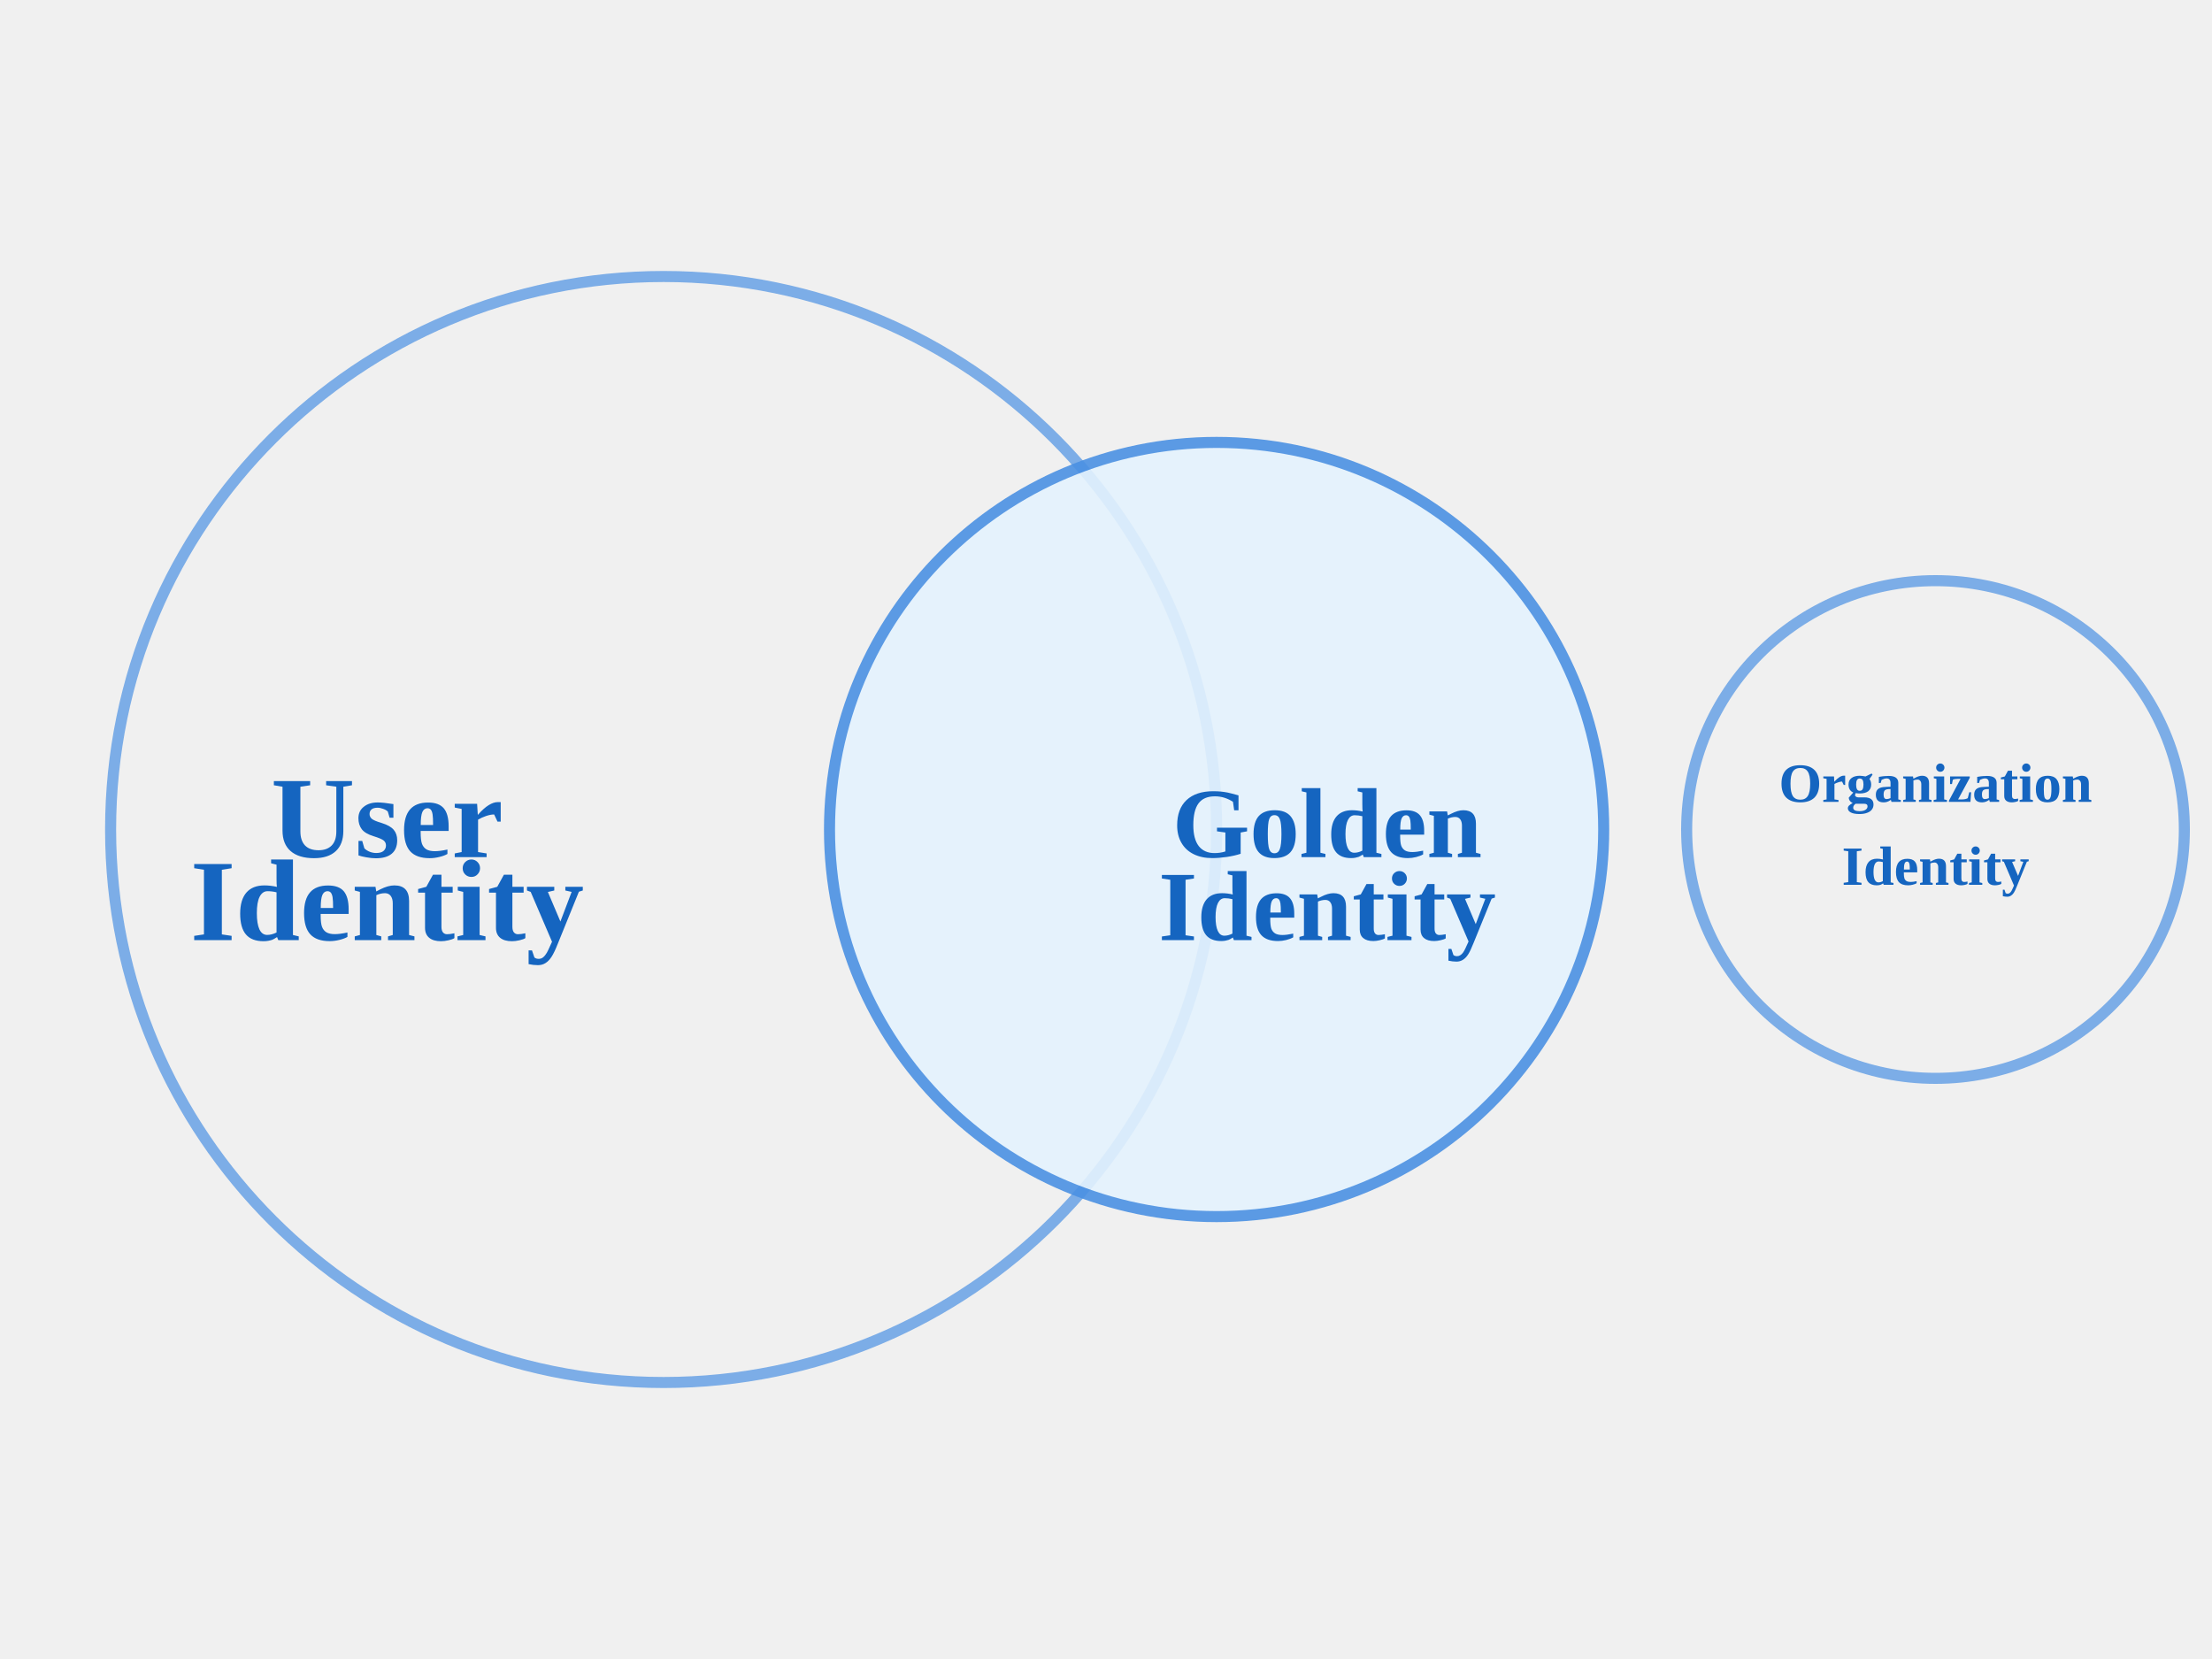
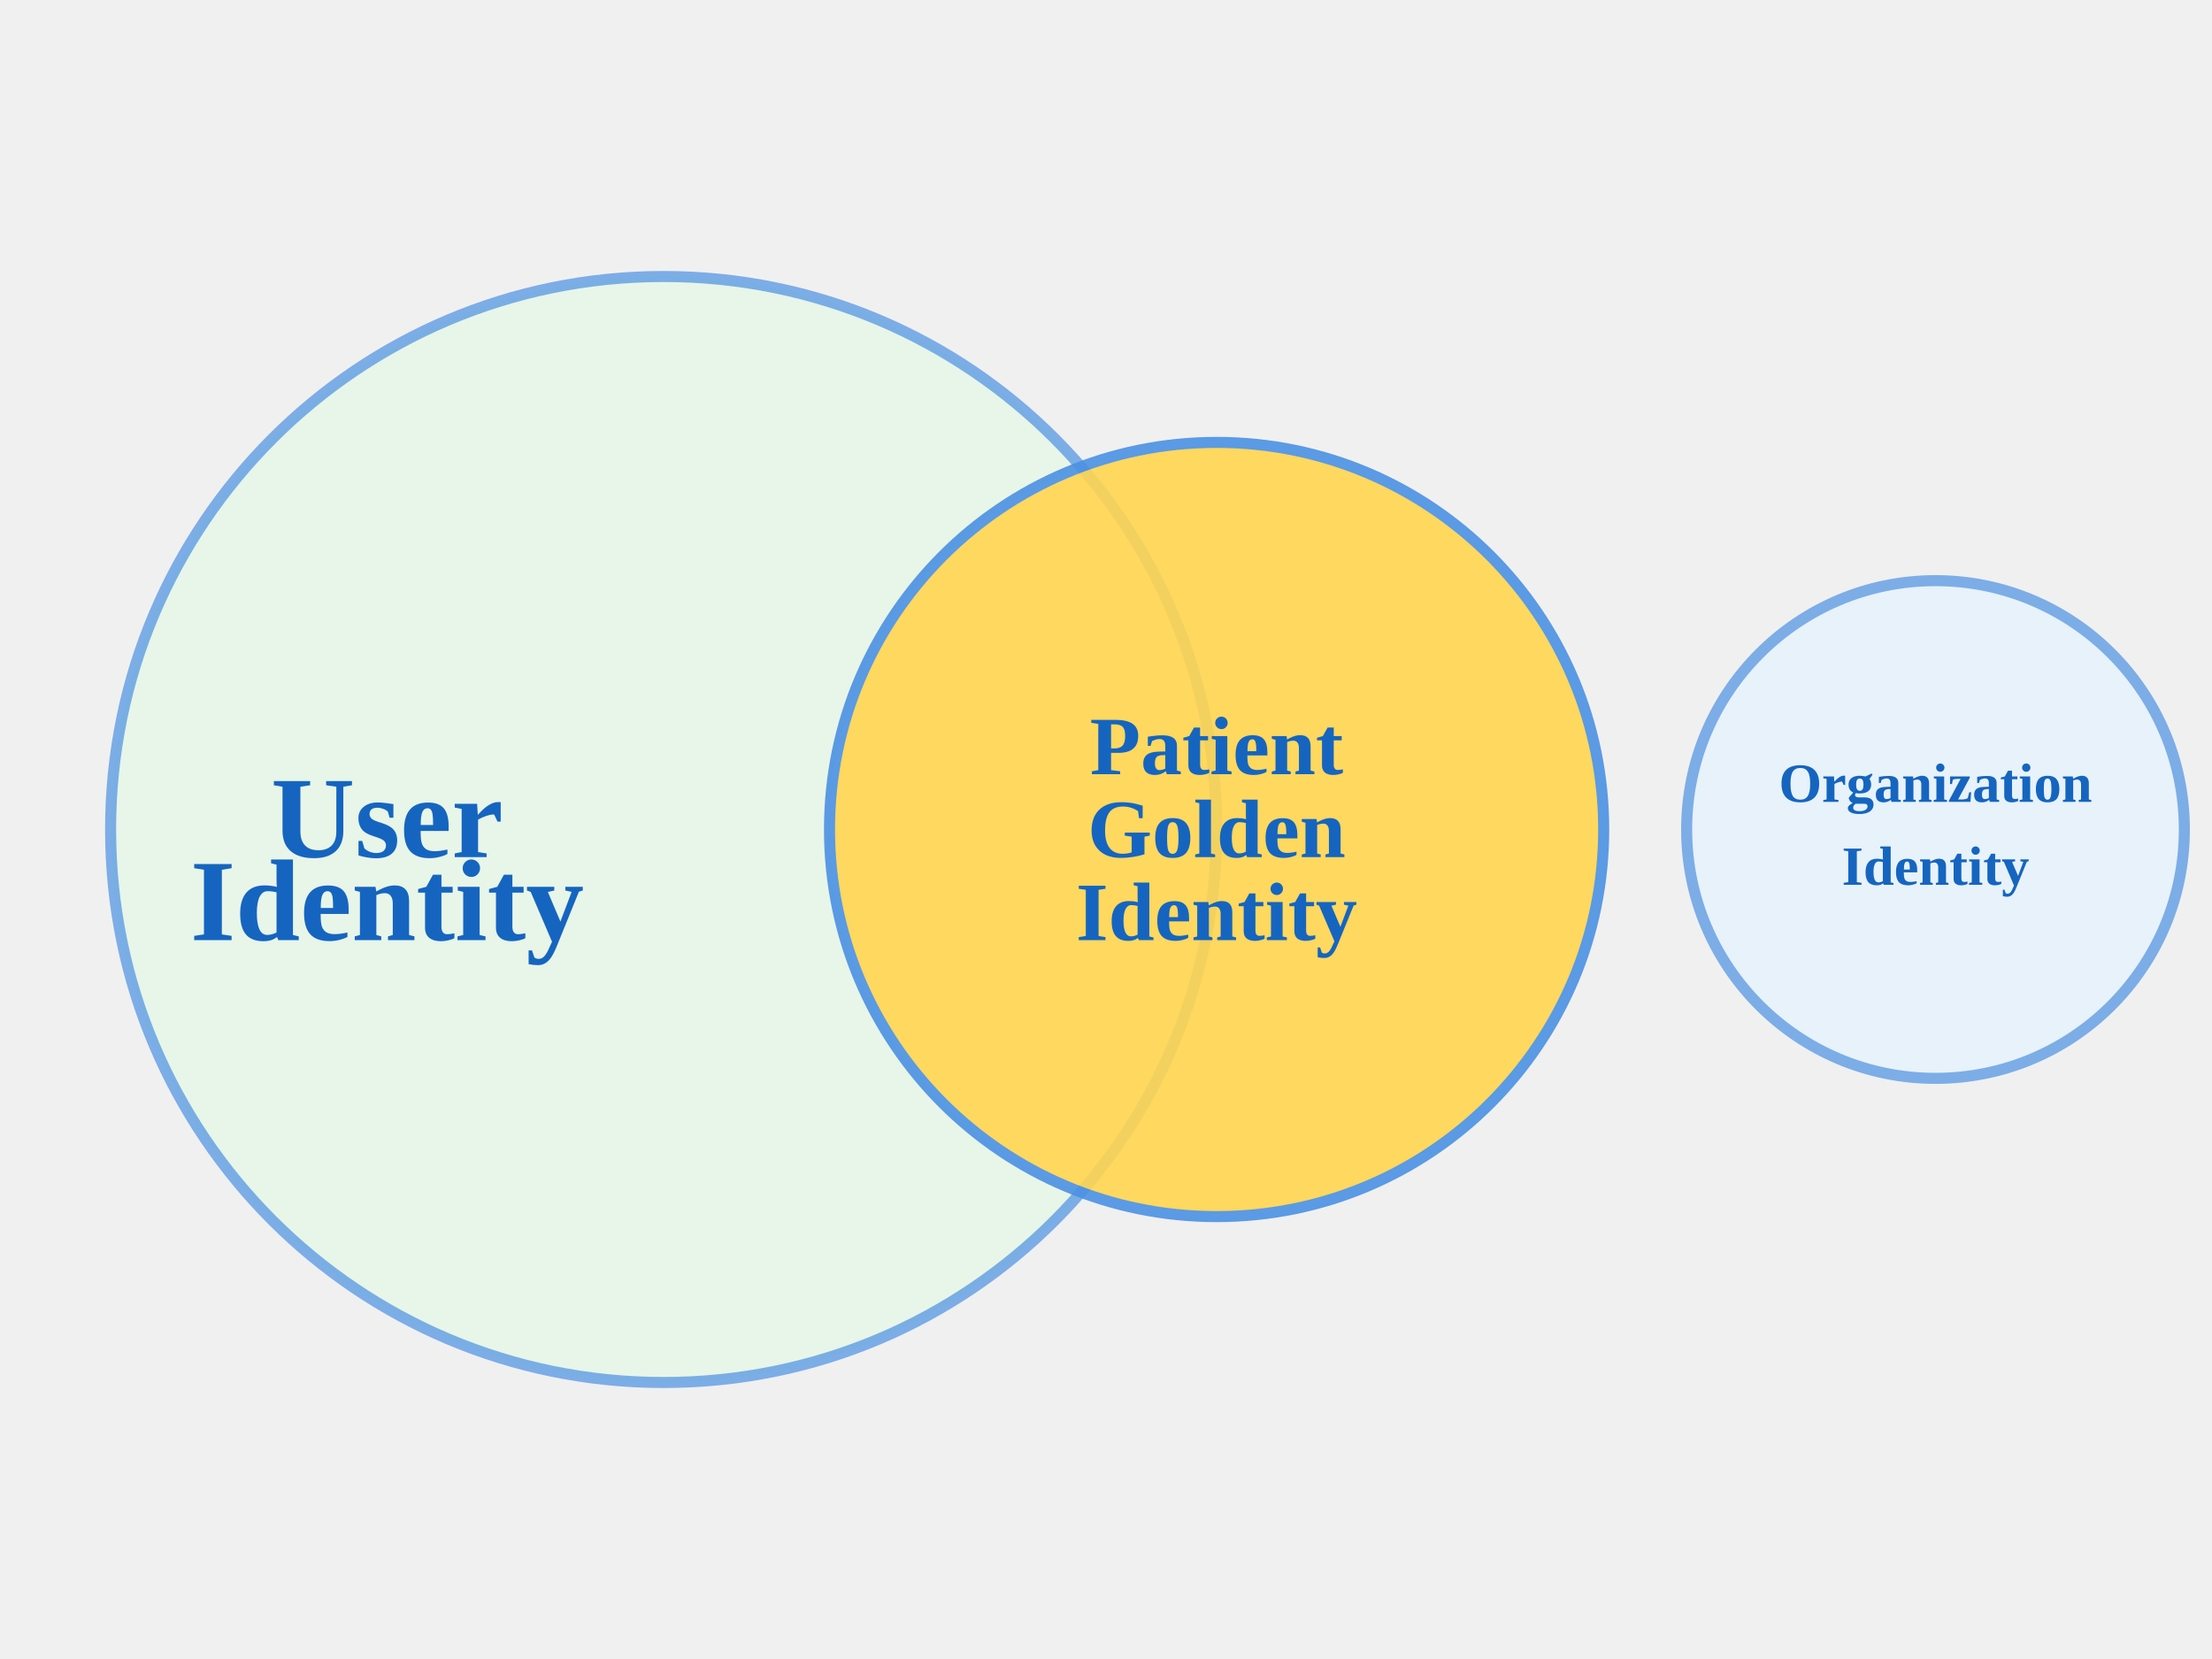
<svg xmlns="http://www.w3.org/2000/svg" viewBox="0 0 400 300">
+   <defs>
+     <mask id="user-non-overlap">
+       <rect x="0" y="0" width="400" height="300" fill="black" />
+       <circle cx="120" cy="150" r="100" fill="white" />
+       <circle cx="220" cy="150" r="70" fill="black" />
+     </mask>
+   </defs>
+   <circle cx="120" cy="150" r="100" fill="#E8F5E9" mask="url(#user-non-overlap)" />
  <circle cx="120" cy="150" r="100" fill="none" stroke="#4A90E2" stroke-width="2" opacity="0.7" />
-   <circle cx="220" cy="150" r="70" fill="#E3F2FD" stroke="#4A90E2" stroke-width="2" opacity="0.9" />
-   <circle cx="350" cy="150" r="45" fill="none" stroke="#4A90E2" stroke-width="2" opacity="0.7" />
+   <circle cx="220" cy="150" r="70" fill="#FFD54F" stroke="#4A90E2" stroke-width="2" opacity="0.9" />
+   <circle cx="350" cy="150" r="45" fill="#E3F2FD" stroke="#4A90E2" stroke-width="2" opacity="0.7" />
  <text x="70" y="155" text-anchor="middle" font-size="21" font-weight="bold" fill="#1565C0">User</text>
  <text x="70" y="170" text-anchor="middle" font-size="21" font-weight="bold" fill="#1565C0">Identity</text>
-   <text x="240" y="155" text-anchor="middle" font-size="18" font-weight="bold" fill="#1565C0">Golden</text>
-   <text x="240" y="170" text-anchor="middle" font-size="18" font-weight="bold" fill="#1565C0">Identity</text>
+   <text x="220" y="140" text-anchor="middle" font-size="15" font-weight="bold" fill="#1565C0">Patient</text>
+   <text x="220" y="155" text-anchor="middle" font-size="15" font-weight="bold" fill="#1565C0">Golden</text>
+   <text x="220" y="170" text-anchor="middle" font-size="15" font-weight="bold" fill="#1565C0">Identity</text>
  <text x="350" y="145" text-anchor="middle" font-size="10" font-weight="bold" fill="#1565C0">Organization</text>
  <text x="350" y="160" text-anchor="middle" font-size="10" font-weight="bold" fill="#1565C0">Identity</text>
</svg>
